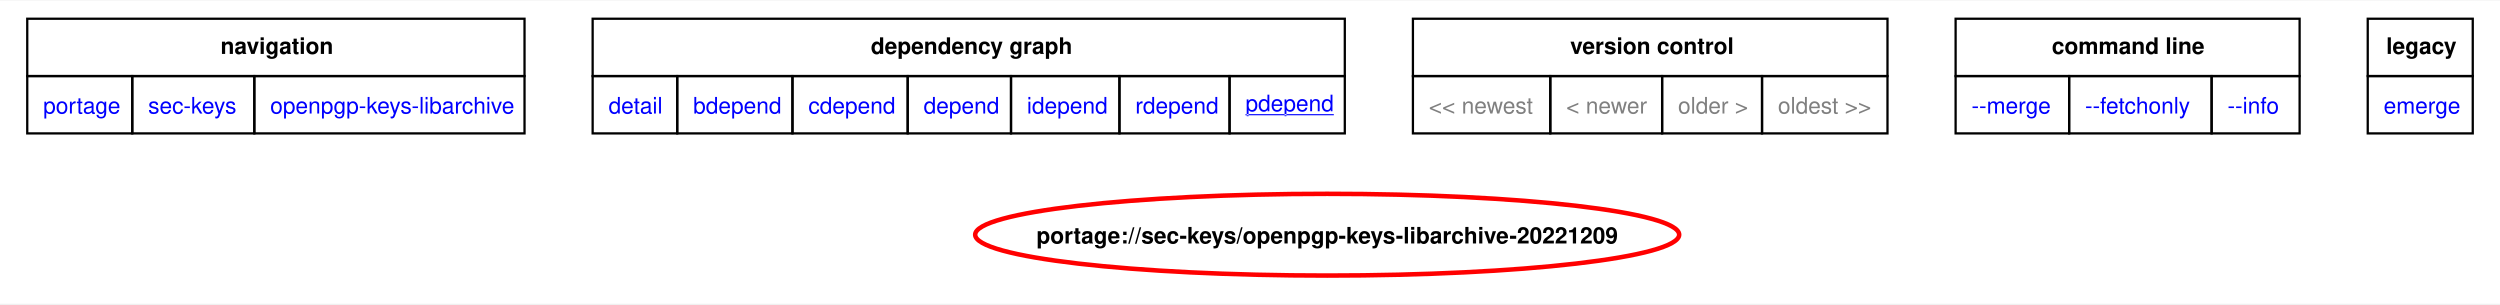
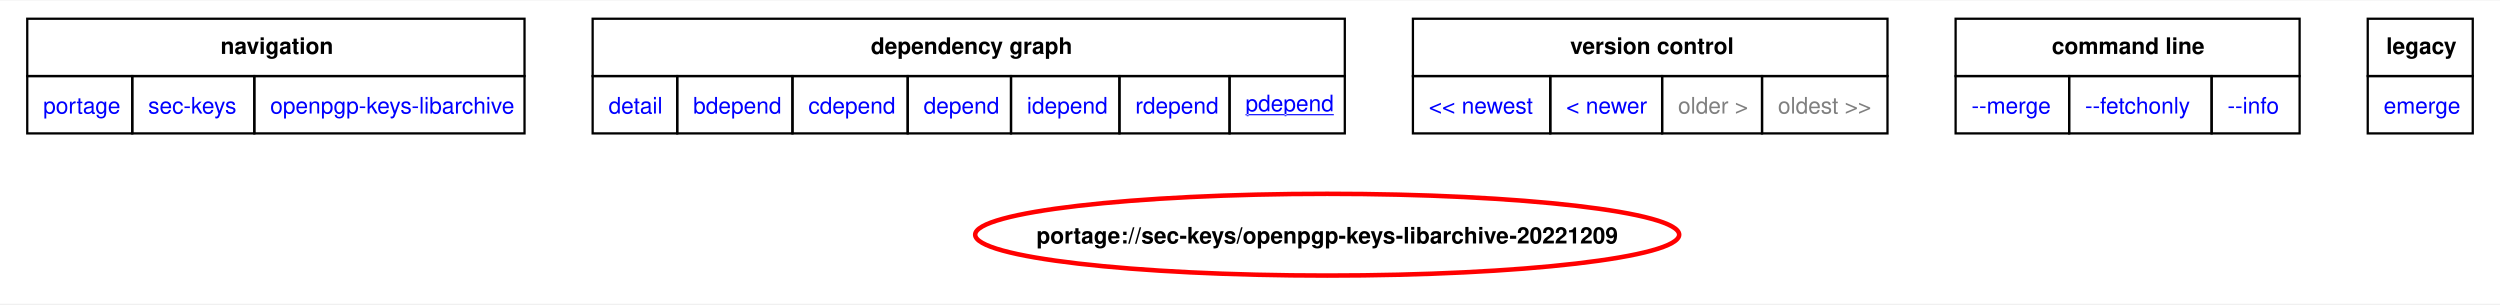
<svg xmlns="http://www.w3.org/2000/svg" xmlns:xlink="http://www.w3.org/1999/xlink" width="1101pt" height="134pt" viewBox="0.00 0.00 1101.00 133.50">
  <g id="graph0" class="graph" transform="scale(1 1) rotate(0) translate(4 129.5)">
    <polygon fill="white" stroke="none" points="-4,4 -4,-129.5 1097,-129.5 1097,4 -4,4" />
    <polygon fill="none" stroke="black" points="8,-96.25 8,-121.5 227,-121.5 227,-96.25 8,-96.25" />
    <text text-anchor="start" x="93.12" y="-106" font-family="Helvetica,sans-Serif" font-weight="bold" font-size="10.00">navigation</text>
    <polygon fill="none" stroke="black" points="257,-96.25 257,-121.5 588.25,-121.5 588.25,-96.25 257,-96.25" />
    <text text-anchor="start" x="379.5" y="-106" font-family="Helvetica,sans-Serif" font-weight="bold" font-size="10.00">dependency graph</text>
    <polygon fill="none" stroke="black" points="618.25,-96.25 618.25,-121.5 827.25,-121.5 827.25,-96.25 618.25,-96.25" />
    <text text-anchor="start" x="687.5" y="-106" font-family="Helvetica,sans-Serif" font-weight="bold" font-size="10.00">version control</text>
    <polygon fill="none" stroke="black" points="857.25,-96.25 857.25,-121.5 1008.75,-121.5 1008.75,-96.25 857.25,-96.25" />
    <text text-anchor="start" x="899.62" y="-106" font-family="Helvetica,sans-Serif" font-weight="bold" font-size="10.00">command line</text>
    <polygon fill="none" stroke="black" points="1038.75,-96.25 1038.75,-121.5 1085,-121.5 1085,-96.25 1038.75,-96.25" />
    <text text-anchor="start" x="1046.88" y="-106" font-family="Helvetica,sans-Serif" font-weight="bold" font-size="10.00">legacy</text>
    <g id="a_graph0_0">
      <a xlink:href="../index.html" xlink:title="repository">
        <polygon fill="none" stroke="black" points="8,-71 8,-96.25 54.25,-96.25 54.25,-71 8,-71" />
        <text text-anchor="start" x="15" y="-79.75" font-family="Helvetica,sans-Serif" font-size="10.00" fill="blue">portage</text>
      </a>
    </g>
    <g id="a_graph0_1">
      <a xlink:href="./index.html" xlink:title="repository">
        <polygon fill="none" stroke="black" points="54.25,-71 54.25,-96.25 108,-96.25 108,-71 54.25,-71" />
        <text text-anchor="start" x="61.25" y="-79.75" font-family="Helvetica,sans-Serif" font-size="10.00" fill="blue">sec-keys</text>
      </a>
    </g>
    <g id="a_graph0_2">
      <a xlink:href="./openpgp-keys-libarchive.html" xlink:title="repository">
        <polygon fill="none" stroke="black" points="108,-71 108,-96.25 227,-96.25 227,-71 108,-71" />
        <text text-anchor="start" x="115" y="-79.75" font-family="Helvetica,sans-Serif" font-size="10.00" fill="blue">openpgp-keys-libarchive</text>
      </a>
    </g>
    <g id="a_graph0_3">
      <a xlink:href="../sec-keys/openpgp-keys-libarchive-20221209.svg" xlink:title="portage://sec-keys/openpgp-keys-libarchive-20221209">
        <polygon fill="none" stroke="black" points="257,-71 257,-96.25 294.25,-96.25 294.25,-71 257,-71" />
        <text text-anchor="start" x="264" y="-79.75" font-family="Helvetica,sans-Serif" font-size="10.00" fill="blue">detail</text>
      </a>
    </g>
    <g id="a_graph0_4">
      <a xlink:href="../sec-keys/openpgp-keys-libarchive-20221209-bdepend.svg" xlink:title="portage://sec-keys/openpgp-keys-libarchive-20221209">
        <polygon fill="none" stroke="black" points="294.25,-71 294.25,-96.25 345,-96.25 345,-71 294.25,-71" />
        <text text-anchor="start" x="301.25" y="-79.75" font-family="Helvetica,sans-Serif" font-size="10.00" fill="blue">bdepend</text>
      </a>
    </g>
    <g id="a_graph0_5">
      <a xlink:href="../sec-keys/openpgp-keys-libarchive-20221209-cdepend.svg" xlink:title="portage://sec-keys/openpgp-keys-libarchive-20221209">
        <polygon fill="none" stroke="black" points="345,-71 345,-96.25 395.75,-96.25 395.75,-71 345,-71" />
        <text text-anchor="start" x="352" y="-79.75" font-family="Helvetica,sans-Serif" font-size="10.00" fill="blue">cdepend</text>
      </a>
    </g>
    <g id="a_graph0_6">
      <a xlink:href="../sec-keys/openpgp-keys-libarchive-20221209-depend.svg" xlink:title="portage://sec-keys/openpgp-keys-libarchive-20221209">
        <polygon fill="none" stroke="black" points="395.75,-71 395.75,-96.25 441.25,-96.25 441.25,-71 395.75,-71" />
        <text text-anchor="start" x="402.75" y="-79.75" font-family="Helvetica,sans-Serif" font-size="10.00" fill="blue">depend</text>
      </a>
    </g>
    <g id="a_graph0_7">
      <a xlink:href="../sec-keys/openpgp-keys-libarchive-20221209-idepend.svg" xlink:title="portage://sec-keys/openpgp-keys-libarchive-20221209">
        <polygon fill="none" stroke="black" points="441.25,-71 441.25,-96.25 489,-96.25 489,-71 441.25,-71" />
        <text text-anchor="start" x="448.25" y="-79.75" font-family="Helvetica,sans-Serif" font-size="10.00" fill="blue">idepend</text>
      </a>
    </g>
    <g id="a_graph0_8">
      <a xlink:href="../sec-keys/openpgp-keys-libarchive-20221209-rdepend.svg" xlink:title="portage://sec-keys/openpgp-keys-libarchive-20221209">
        <polygon fill="none" stroke="black" points="489,-71 489,-96.25 537.5,-96.25 537.5,-71 489,-71" />
        <text text-anchor="start" x="496" y="-79.75" font-family="Helvetica,sans-Serif" font-size="10.00" fill="blue">rdepend</text>
      </a>
    </g>
    <g id="a_graph0_9">
      <a xlink:href="../sec-keys/openpgp-keys-libarchive-20221209-pdepend.svg" xlink:title="portage://sec-keys/openpgp-keys-libarchive-20221209">
        <polygon fill="none" stroke="black" points="537.5,-71 537.5,-96.25 588.25,-96.25 588.25,-71 537.5,-71" />
        <text text-anchor="start" x="544.5" y="-80.75" font-family="Helvetica,sans-Serif" text-decoration="underline" font-size="10.00" fill="blue">pdepend</text>
      </a>
    </g>
-     <polygon fill="none" stroke="black" points="618.25,-71 618.25,-96.25 678.75,-96.25 678.75,-71 618.25,-71" />
-     <text text-anchor="start" x="625.25" y="-79.75" font-family="Helvetica,sans-Serif" font-size="10.00" fill="gray">&lt;&lt; newest</text>
-     <polygon fill="none" stroke="black" points="678.75,-71 678.75,-96.25 728,-96.25 728,-71 678.75,-71" />
-     <text text-anchor="start" x="685.75" y="-79.75" font-family="Helvetica,sans-Serif" font-size="10.00" fill="gray">&lt; newer</text>
+     <g id="a_graph0_10">
+       <a xlink:href="../sec-keys/openpgp-keys-libarchive-20251118-pdepend.svg" xlink:title="portage://sec-keys/openpgp-keys-libarchive-20251118">
+         <polygon fill="none" stroke="black" points="618.25,-71 618.25,-96.25 678.75,-96.25 678.75,-71 618.25,-71" />
+         <text text-anchor="start" x="625.25" y="-79.75" font-family="Helvetica,sans-Serif" font-size="10.00" fill="blue">&lt;&lt; newest</text>
+       </a>
+     </g>
+     <g id="a_graph0_11">
+       <a xlink:href="../sec-keys/openpgp-keys-libarchive-20251118-pdepend.svg" xlink:title="portage://sec-keys/openpgp-keys-libarchive-20251118">
+         <polygon fill="none" stroke="black" points="678.75,-71 678.75,-96.25 728,-96.25 728,-71 678.75,-71" />
+         <text text-anchor="start" x="685.75" y="-79.75" font-family="Helvetica,sans-Serif" font-size="10.00" fill="blue">&lt; newer</text>
+       </a>
+     </g>
    <polygon fill="none" stroke="black" points="728,-71 728,-96.25 772,-96.25 772,-71 728,-71" />
    <text text-anchor="start" x="735" y="-79.75" font-family="Helvetica,sans-Serif" font-size="10.00" fill="gray">older &gt;</text>
    <polygon fill="none" stroke="black" points="772,-71 772,-96.25 827.25,-96.25 827.25,-71 772,-71" />
    <text text-anchor="start" x="779" y="-79.75" font-family="Helvetica,sans-Serif" font-size="10.00" fill="gray">oldest &gt;&gt;</text>
-     <g id="a_graph0_10">
+     <g id="a_graph0_12">
      <a xlink:href="../sec-keys/openpgp-keys-libarchive-20221209-merge.svg" xlink:title="portage://sec-keys/openpgp-keys-libarchive-20221209">
        <polygon fill="none" stroke="black" points="857.25,-71 857.25,-96.25 907.25,-96.25 907.25,-71 857.25,-71" />
        <text text-anchor="start" x="864.25" y="-79.75" font-family="Helvetica,sans-Serif" font-size="10.00" fill="blue">--merge </text>
      </a>
    </g>
-     <g id="a_graph0_11">
+     <g id="a_graph0_13">
      <a xlink:href="../sec-keys/openpgp-keys-libarchive-20221209-fetchonly.svg" xlink:title="portage://sec-keys/openpgp-keys-libarchive-20221209">
        <polygon fill="none" stroke="black" points="907.25,-71 907.25,-96.25 970,-96.25 970,-71 907.25,-71" />
        <text text-anchor="start" x="914.25" y="-79.75" font-family="Helvetica,sans-Serif" font-size="10.00" fill="blue">--fetchonly </text>
      </a>
    </g>
-     <g id="a_graph0_12">
+     <g id="a_graph0_14">
      <a xlink:href="../sec-keys/openpgp-keys-libarchive-20221209-info.svg" xlink:title="portage://sec-keys/openpgp-keys-libarchive-20221209">
        <polygon fill="none" stroke="black" points="970,-71 970,-96.25 1008.75,-96.25 1008.75,-71 970,-71" />
        <text text-anchor="start" x="977" y="-79.75" font-family="Helvetica,sans-Serif" font-size="10.00" fill="blue">--info </text>
      </a>
    </g>
-     <g id="a_graph0_13">
+     <g id="a_graph0_15">
      <a xlink:href="../sec-keys/openpgp-keys-libarchive-20221209-emerge.svg" xlink:title="portage://sec-keys/openpgp-keys-libarchive-20221209">
        <polygon fill="none" stroke="black" points="1038.75,-71 1038.75,-96.25 1085,-96.25 1085,-71 1038.75,-71" />
        <text text-anchor="start" x="1045.75" y="-79.75" font-family="Helvetica,sans-Serif" font-size="10.00" fill="blue">emerge</text>
      </a>
    </g>
    <g id="node2" class="node">
      <g id="a_node2">
        <a xlink:href="../sec-keys/openpgp-keys-libarchive-20221209-pdepend.svg" xlink:title="portage://sec-keys/openpgp-keys-libarchive-20221209">
          <ellipse fill="none" stroke="red" stroke-width="2" cx="580.49" cy="-26.39" rx="155.02" ry="18" />
          <text text-anchor="middle" x="580.49" y="-22.52" font-family="Helvetica,sans-Serif" font-weight="bold" font-size="10.00">portage://sec-keys/openpgp-keys-libarchive-20221209</text>
        </a>
      </g>
    </g>
  </g>
</svg>
